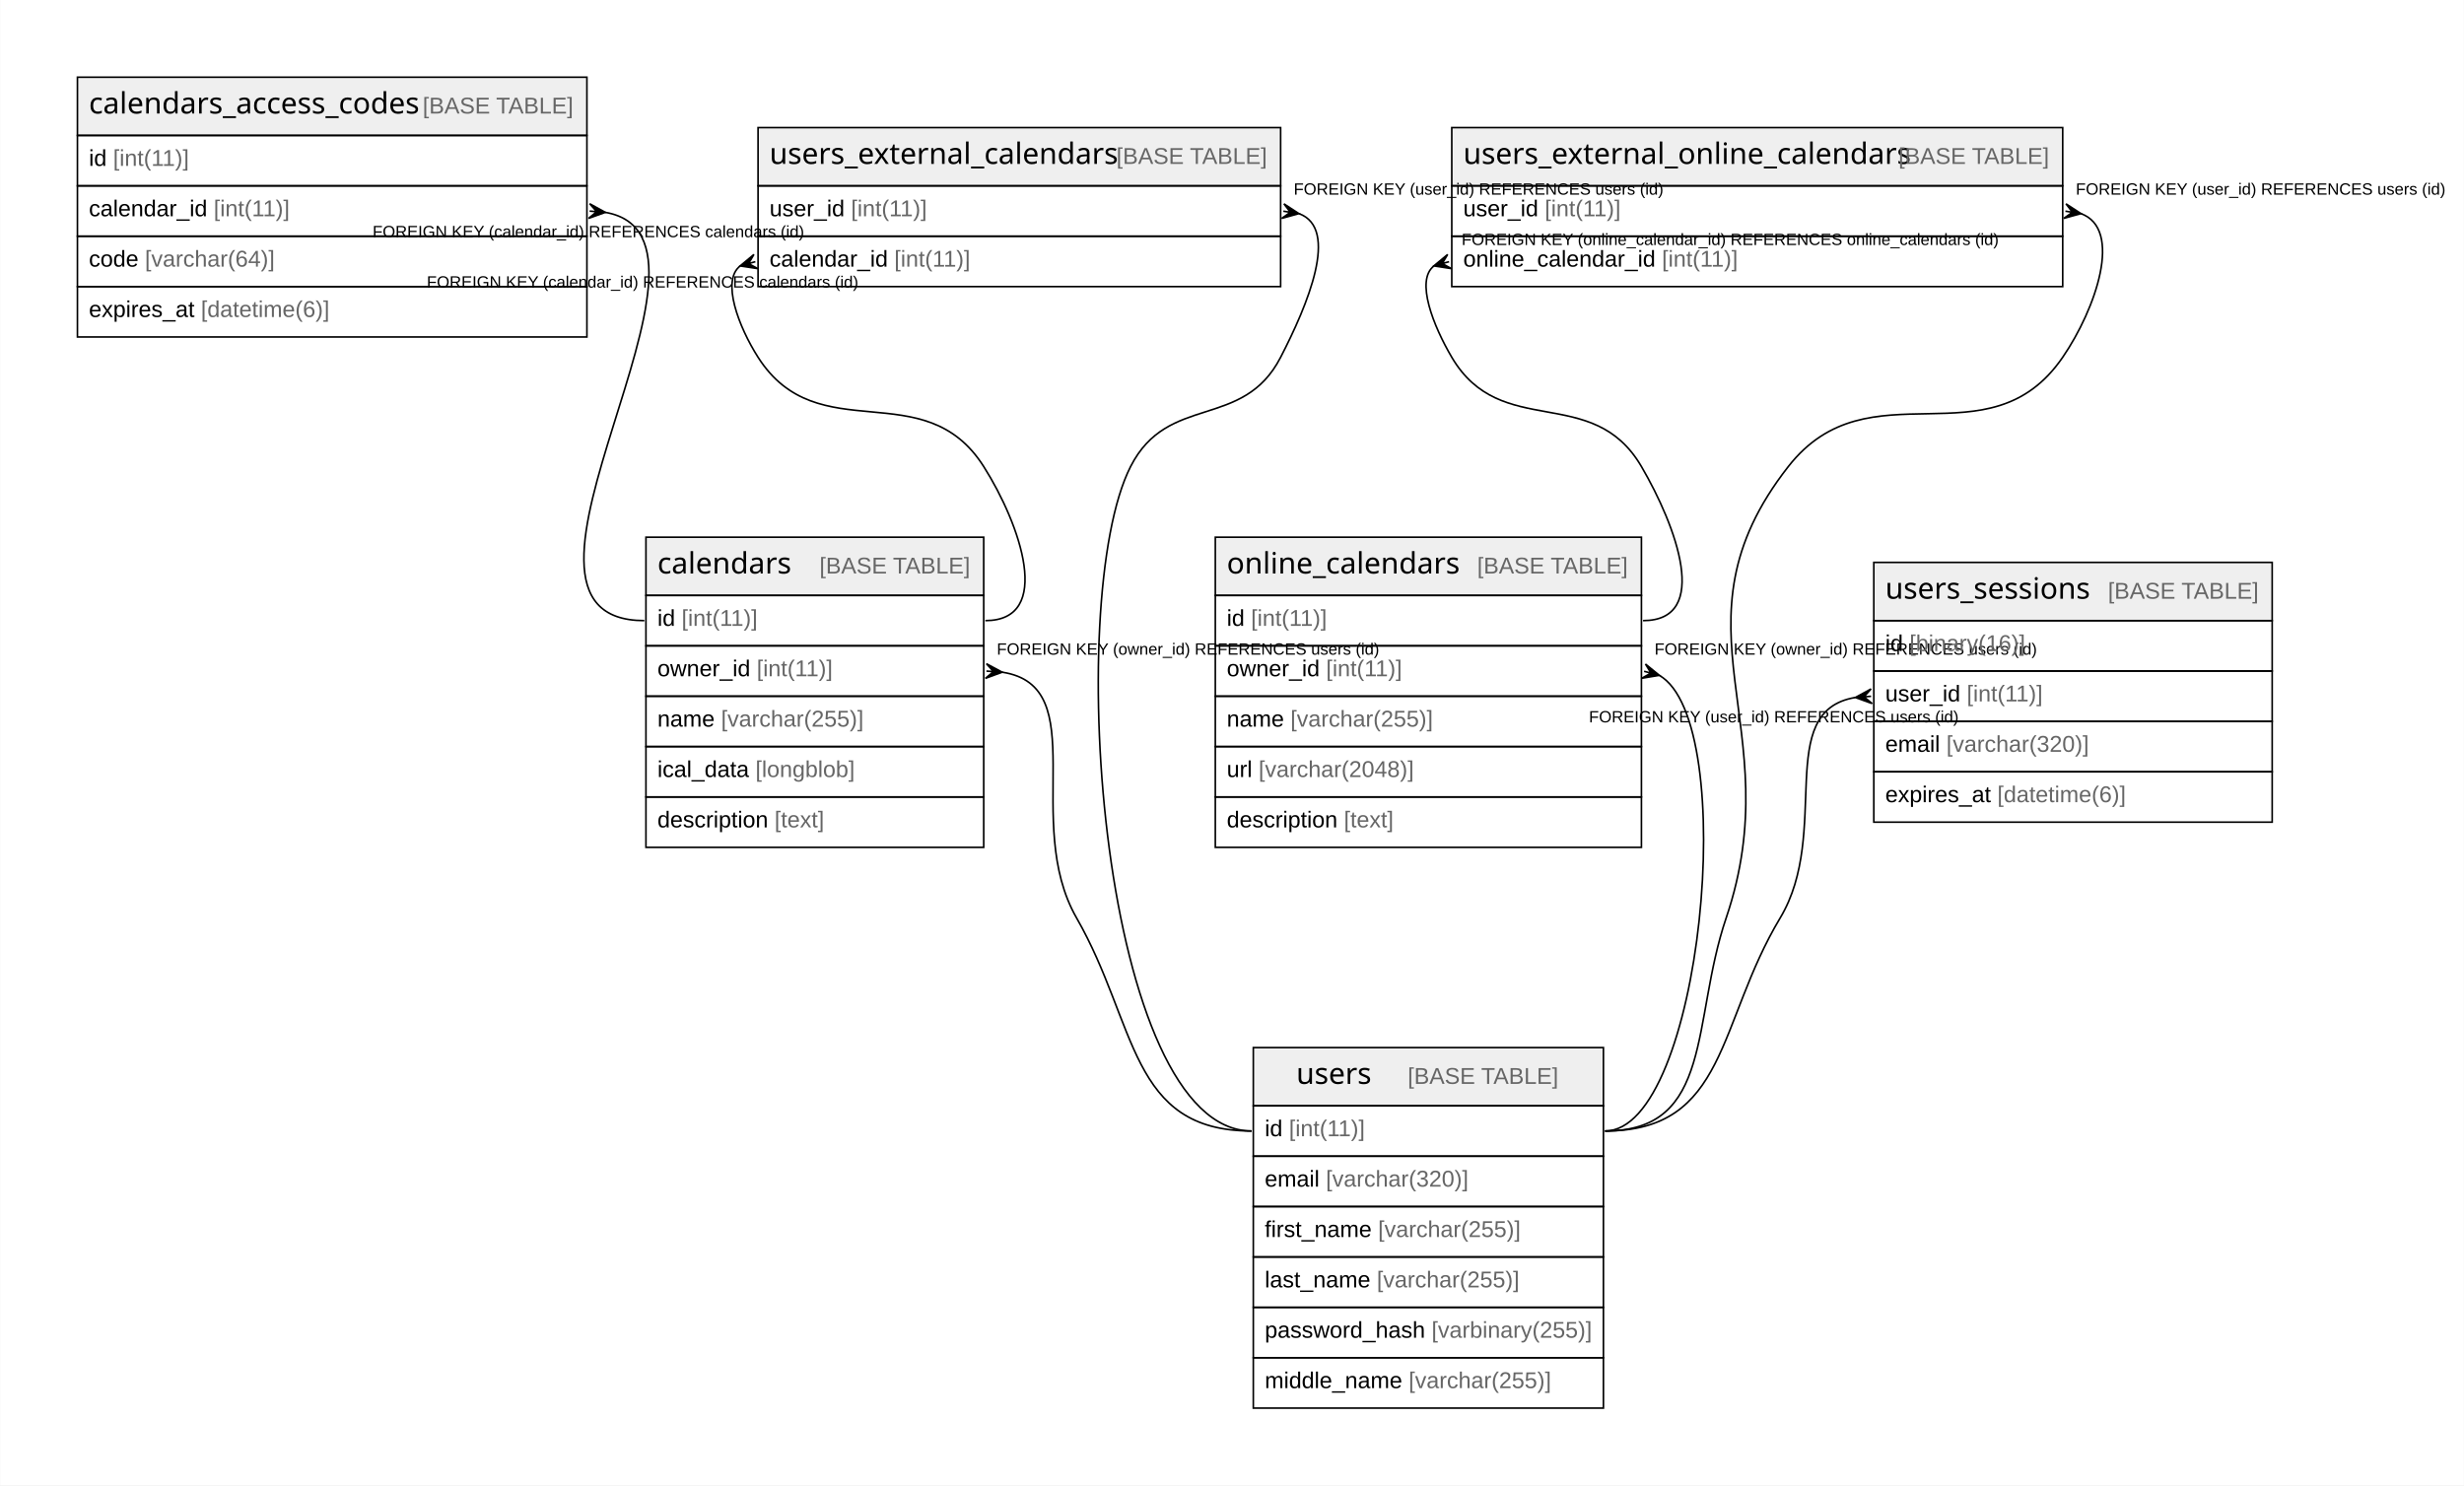
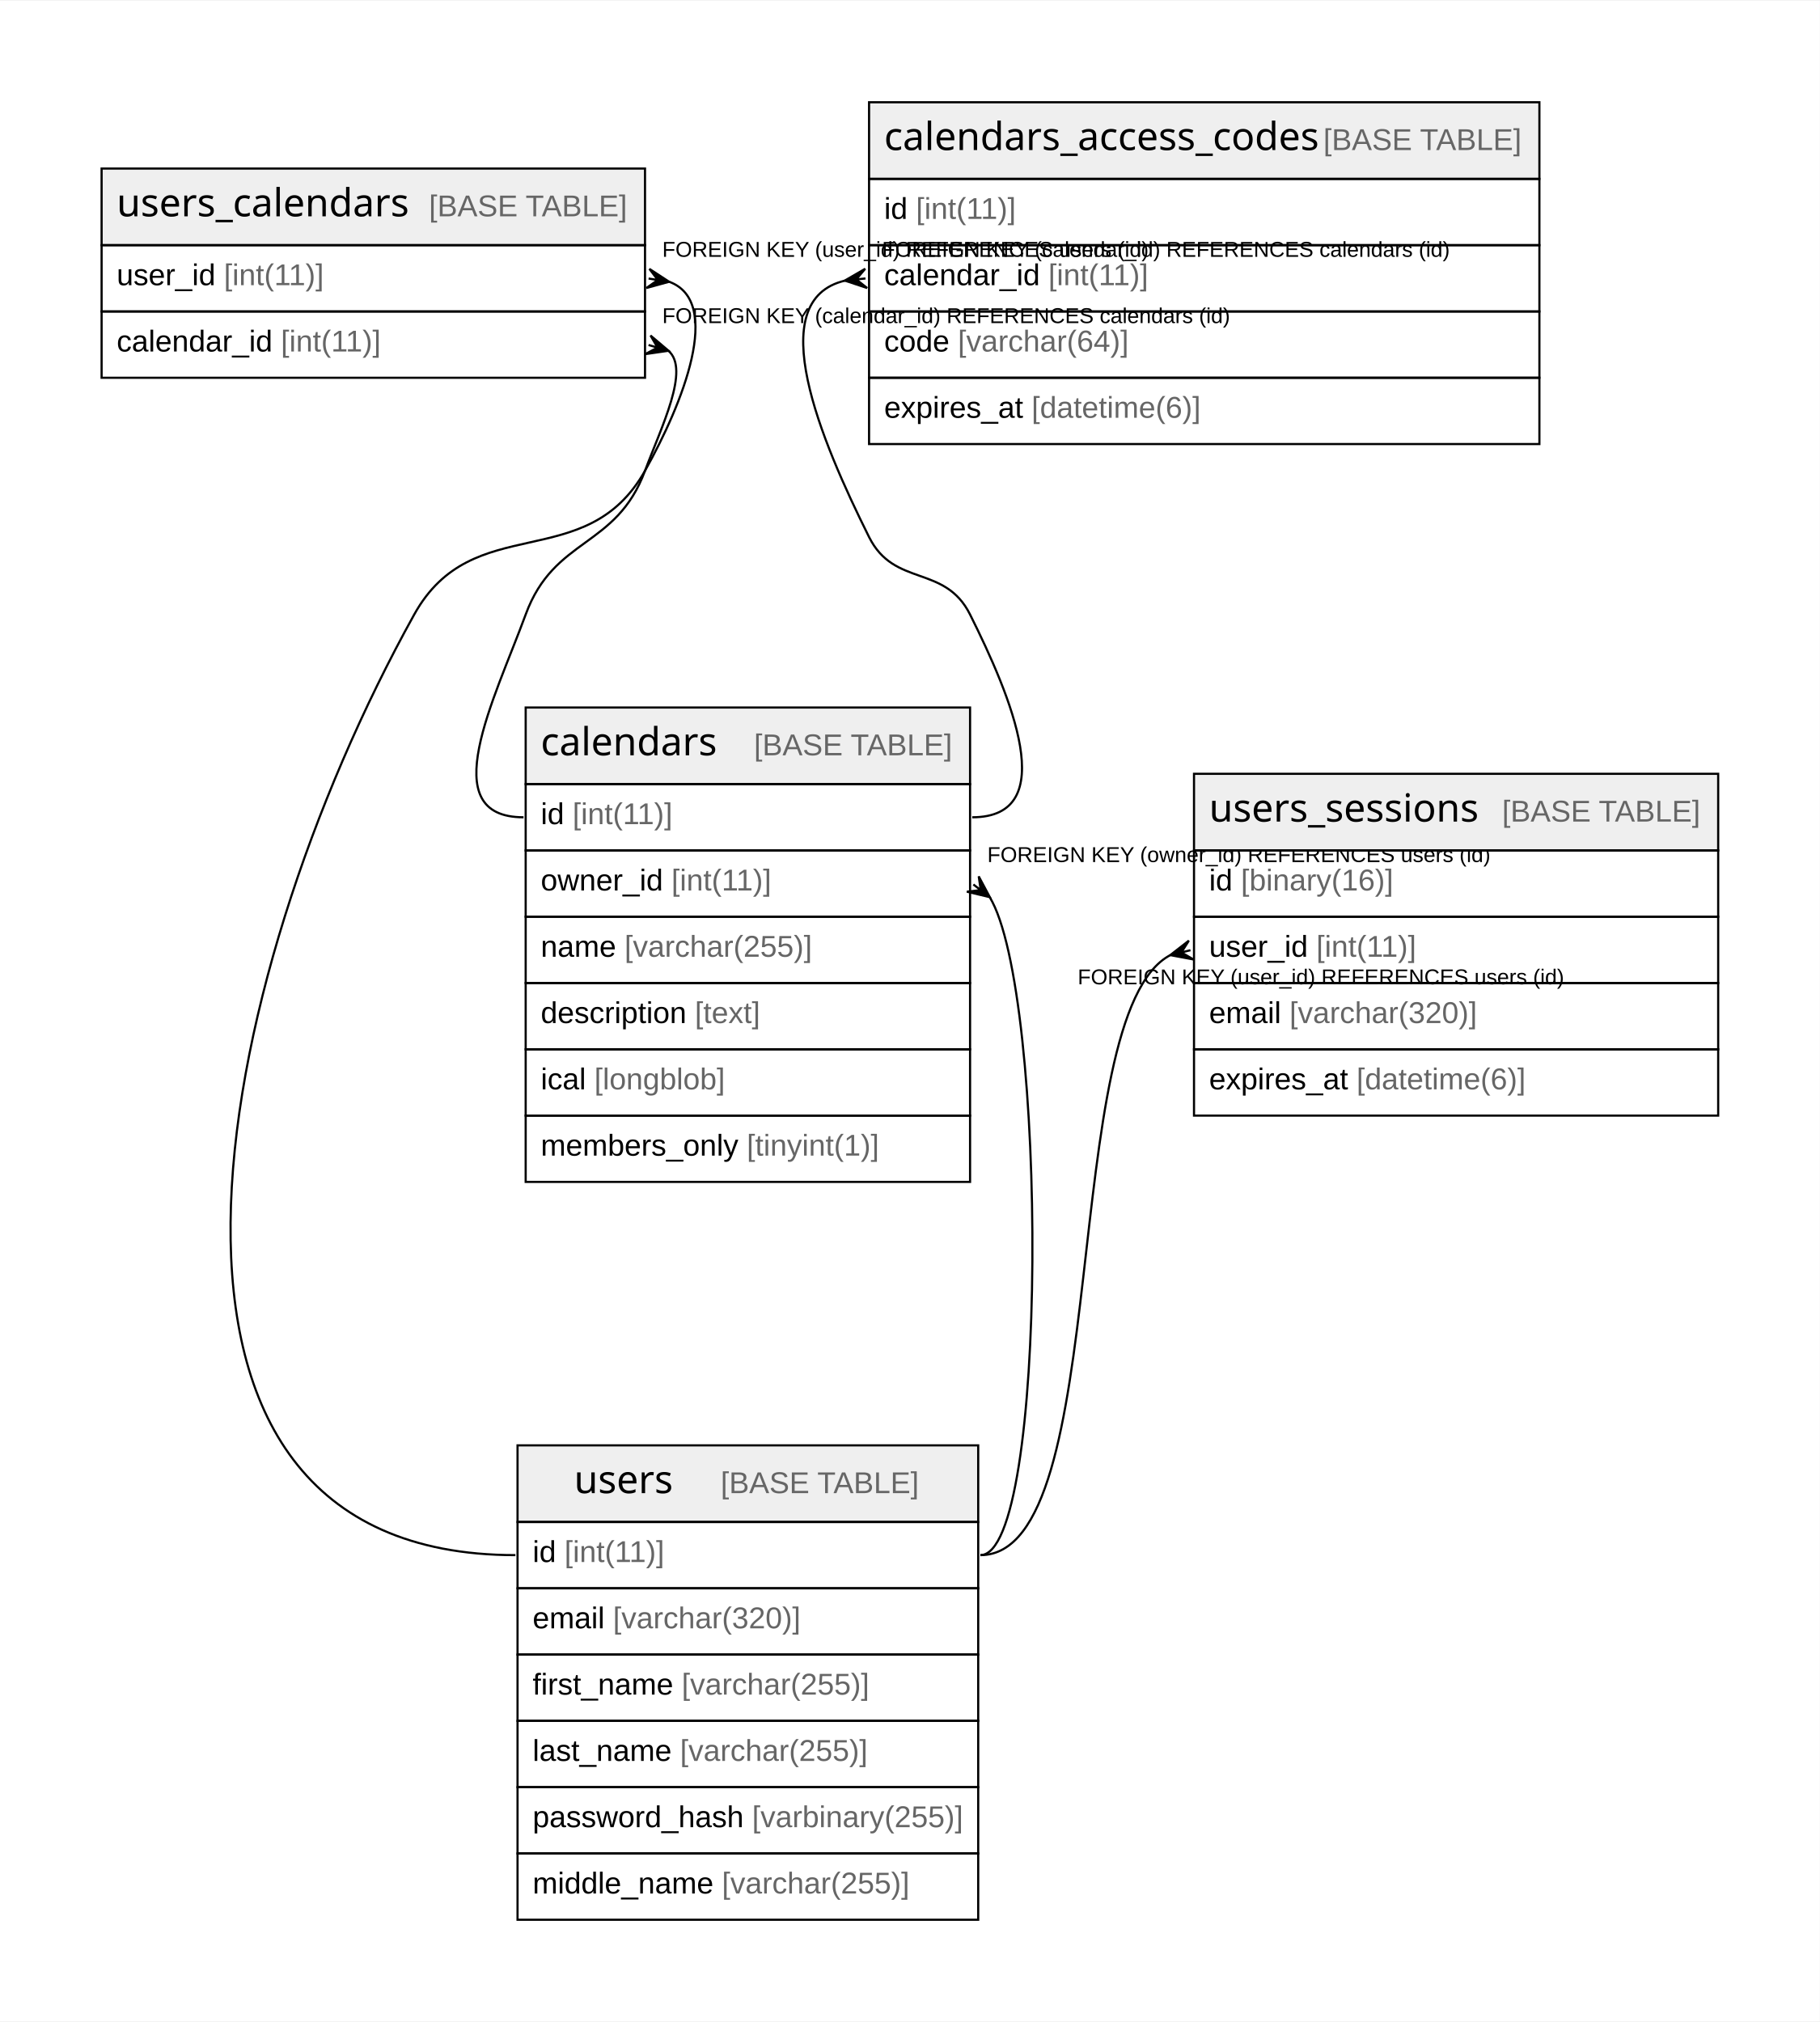
- <svg xmlns="http://www.w3.org/2000/svg" width="1506pt" height="908pt" viewBox="0.00 0.00 1505.75 908.00">
-   <g id="graph0" class="graph" transform="scale(1 1) rotate(0) translate(4 904)">
-     <polygon fill="white" stroke="none" points="-4,4 -4,-904 1501.75,-904 1501.75,4 -4,4" />
+ <svg xmlns="http://www.w3.org/2000/svg" width="845pt" height="939pt" viewBox="0.00 0.00 845.37 938.80">
+   <g id="graph0" class="graph" transform="scale(1 1) rotate(0) translate(4 934.8)">
+     <polygon fill="white" stroke="none" points="-4,4 -4,-934.8 841.37,-934.8 841.37,4 -4,4" />
    <g id="node1" class="node">
-       <polygon fill="#efefef" stroke="none" points="738.68,-540 738.68,-575.6 999.12,-575.6 999.12,-540 738.68,-540" />
-       <polygon fill="none" stroke="black" points="738.68,-540 738.68,-575.6 999.12,-575.6 999.12,-540 738.68,-540" />
-       <text text-anchor="start" x="745.68" y="-553.4" font-family="Arial Bold" font-size="18.00">online_calendars</text>
-       <text text-anchor="start" x="867.63" y="-553.4" font-family="Arial" font-size="14.00">    </text>
-       <text text-anchor="start" x="898.74" y="-553.4" font-family="Arial" font-size="14.00" fill="#666666">[BASE TABLE]</text>
-       <polygon fill="none" stroke="black" points="738.68,-509.2 738.68,-540 999.12,-540 999.12,-509.2 738.68,-509.2" />
-       <text text-anchor="start" x="745.68" y="-521.4" font-family="Arial" font-size="14.00">id </text>
-       <text text-anchor="start" x="760.47" y="-521.4" font-family="Arial" font-size="14.00" fill="#666666">[int(11)]</text>
-       <polygon fill="none" stroke="black" points="738.68,-478.4 738.68,-509.2 999.12,-509.2 999.12,-478.4 738.68,-478.4" />
-       <text text-anchor="start" x="745.68" y="-490.6" font-family="Arial" font-size="14.00">owner_id </text>
-       <text text-anchor="start" x="806.38" y="-490.6" font-family="Arial" font-size="14.00" fill="#666666">[int(11)]</text>
-       <polygon fill="none" stroke="black" points="738.68,-447.6 738.68,-478.4 999.12,-478.4 999.12,-447.6 738.68,-447.6" />
-       <text text-anchor="start" x="745.68" y="-459.8" font-family="Arial" font-size="14.00">name </text>
-       <text text-anchor="start" x="784.59" y="-459.8" font-family="Arial" font-size="14.00" fill="#666666">[varchar(255)]</text>
-       <polygon fill="none" stroke="black" points="738.68,-416.8 738.68,-447.6 999.12,-447.6 999.12,-416.8 738.68,-416.8" />
-       <text text-anchor="start" x="745.68" y="-429" font-family="Arial" font-size="14.00">url </text>
-       <text text-anchor="start" x="765.13" y="-429" font-family="Arial" font-size="14.00" fill="#666666">[varchar(2048)]</text>
-       <polygon fill="none" stroke="black" points="738.68,-386 738.68,-416.8 999.12,-416.8 999.12,-386 738.68,-386" />
-       <text text-anchor="start" x="745.68" y="-398.2" font-family="Arial" font-size="14.00">description </text>
-       <text text-anchor="start" x="817.27" y="-398.2" font-family="Arial" font-size="14.00" fill="#666666">[text]</text>
+       <polygon fill="#efefef" stroke="none" points="43.2,-821.2 43.2,-856.8 295.64,-856.8 295.64,-821.2 43.2,-821.2" />
+       <polygon fill="none" stroke="black" points="43.2,-821.2 43.2,-856.8 295.64,-856.8 295.64,-821.2 43.2,-821.2" />
+       <text text-anchor="start" x="50.2" y="-834.6" font-family="Arial Bold" font-size="18.00">users_calendars</text>
+       <text text-anchor="start" x="164.15" y="-834.6" font-family="Arial" font-size="14.00">    </text>
+       <text text-anchor="start" x="195.27" y="-834.6" font-family="Arial" font-size="14.00" fill="#666666">[BASE TABLE]</text>
+       <polygon fill="none" stroke="black" points="43.2,-790.4 43.2,-821.2 295.64,-821.2 295.64,-790.4 43.2,-790.4" />
+       <text text-anchor="start" x="50.2" y="-802.6" font-family="Arial" font-size="14.00">user_id </text>
+       <text text-anchor="start" x="100.01" y="-802.6" font-family="Arial" font-size="14.00" fill="#666666">[int(11)]</text>
+       <polygon fill="none" stroke="black" points="43.2,-759.6 43.2,-790.4 295.64,-790.4 295.64,-759.6 43.2,-759.6" />
+       <text text-anchor="start" x="50.2" y="-771.8" font-family="Arial" font-size="14.00">calendar_id </text>
+       <text text-anchor="start" x="126.48" y="-771.8" font-family="Arial" font-size="14.00" fill="#666666">[int(11)]</text>
    </g>
    <g id="node3" class="node">
-       <polygon fill="#efefef" stroke="none" points="761.9,-228 761.9,-263.6 975.89,-263.6 975.89,-228 761.9,-228" />
-       <polygon fill="none" stroke="black" points="761.9,-228 761.9,-263.6 975.89,-263.6 975.89,-228 761.9,-228" />
-       <text text-anchor="start" x="788.16" y="-241.4" font-family="Arial Bold" font-size="18.00">users</text>
-       <text text-anchor="start" x="825.15" y="-241.4" font-family="Arial" font-size="14.00">    </text>
-       <text text-anchor="start" x="856.27" y="-241.4" font-family="Arial" font-size="14.00" fill="#666666">[BASE TABLE]</text>
-       <polygon fill="none" stroke="black" points="761.9,-197.2 761.9,-228 975.89,-228 975.89,-197.2 761.9,-197.2" />
-       <text text-anchor="start" x="768.9" y="-209.4" font-family="Arial" font-size="14.00">id </text>
-       <text text-anchor="start" x="783.69" y="-209.4" font-family="Arial" font-size="14.00" fill="#666666">[int(11)]</text>
-       <polygon fill="none" stroke="black" points="761.9,-166.4 761.9,-197.2 975.89,-197.2 975.89,-166.4 761.9,-166.4" />
-       <text text-anchor="start" x="768.9" y="-178.6" font-family="Arial" font-size="14.00">email </text>
-       <text text-anchor="start" x="806.25" y="-178.6" font-family="Arial" font-size="14.00" fill="#666666">[varchar(320)]</text>
-       <polygon fill="none" stroke="black" points="761.9,-135.6 761.9,-166.4 975.89,-166.4 975.89,-135.6 761.9,-135.6" />
-       <text text-anchor="start" x="768.9" y="-147.8" font-family="Arial" font-size="14.00">first_name </text>
-       <text text-anchor="start" x="838.15" y="-147.8" font-family="Arial" font-size="14.00" fill="#666666">[varchar(255)]</text>
-       <polygon fill="none" stroke="black" points="761.9,-104.8 761.9,-135.6 975.89,-135.6 975.89,-104.8 761.9,-104.8" />
-       <text text-anchor="start" x="768.9" y="-117" font-family="Arial" font-size="14.00">last_name </text>
-       <text text-anchor="start" x="837.38" y="-117" font-family="Arial" font-size="14.00" fill="#666666">[varchar(255)]</text>
-       <polygon fill="none" stroke="black" points="761.9,-74 761.9,-104.8 975.89,-104.8 975.89,-74 761.9,-74" />
-       <text text-anchor="start" x="768.9" y="-86.2" font-family="Arial" font-size="14.00">password_hash </text>
-       <text text-anchor="start" x="870.85" y="-86.2" font-family="Arial" font-size="14.00" fill="#666666">[varbinary(255)]</text>
-       <polygon fill="none" stroke="black" points="761.9,-43.2 761.9,-74 975.89,-74 975.89,-43.2 761.9,-43.2" />
-       <text text-anchor="start" x="768.9" y="-55.4" font-family="Arial" font-size="14.00">middle_name </text>
-       <text text-anchor="start" x="856.84" y="-55.4" font-family="Arial" font-size="14.00" fill="#666666">[varchar(255)]</text>
+       <polygon fill="#efefef" stroke="none" points="236.42,-228 236.42,-263.6 450.42,-263.6 450.42,-228 236.42,-228" />
+       <polygon fill="none" stroke="black" points="236.42,-228 236.42,-263.6 450.42,-263.6 450.42,-228 236.42,-228" />
+       <text text-anchor="start" x="262.68" y="-241.4" font-family="Arial Bold" font-size="18.00">users</text>
+       <text text-anchor="start" x="299.67" y="-241.4" font-family="Arial" font-size="14.00">    </text>
+       <text text-anchor="start" x="330.79" y="-241.4" font-family="Arial" font-size="14.00" fill="#666666">[BASE TABLE]</text>
+       <polygon fill="none" stroke="black" points="236.42,-197.2 236.42,-228 450.42,-228 450.42,-197.2 236.42,-197.2" />
+       <text text-anchor="start" x="243.42" y="-209.4" font-family="Arial" font-size="14.00">id </text>
+       <text text-anchor="start" x="258.21" y="-209.4" font-family="Arial" font-size="14.00" fill="#666666">[int(11)]</text>
+       <polygon fill="none" stroke="black" points="236.42,-166.4 236.42,-197.2 450.42,-197.2 450.42,-166.4 236.42,-166.4" />
+       <text text-anchor="start" x="243.42" y="-178.6" font-family="Arial" font-size="14.00">email </text>
+       <text text-anchor="start" x="280.77" y="-178.6" font-family="Arial" font-size="14.00" fill="#666666">[varchar(320)]</text>
+       <polygon fill="none" stroke="black" points="236.42,-135.6 236.42,-166.4 450.42,-166.4 450.42,-135.6 236.42,-135.6" />
+       <text text-anchor="start" x="243.42" y="-147.8" font-family="Arial" font-size="14.00">first_name </text>
+       <text text-anchor="start" x="312.67" y="-147.8" font-family="Arial" font-size="14.00" fill="#666666">[varchar(255)]</text>
+       <polygon fill="none" stroke="black" points="236.42,-104.8 236.42,-135.6 450.42,-135.6 450.42,-104.8 236.42,-104.8" />
+       <text text-anchor="start" x="243.42" y="-117" font-family="Arial" font-size="14.00">last_name </text>
+       <text text-anchor="start" x="311.91" y="-117" font-family="Arial" font-size="14.00" fill="#666666">[varchar(255)]</text>
+       <polygon fill="none" stroke="black" points="236.42,-74 236.42,-104.8 450.42,-104.8 450.42,-74 236.42,-74" />
+       <text text-anchor="start" x="243.42" y="-86.2" font-family="Arial" font-size="14.00">password_hash </text>
+       <text text-anchor="start" x="345.37" y="-86.2" font-family="Arial" font-size="14.00" fill="#666666">[varbinary(255)]</text>
+       <polygon fill="none" stroke="black" points="236.42,-43.2 236.42,-74 450.42,-74 450.42,-43.2 236.42,-43.2" />
+       <text text-anchor="start" x="243.42" y="-55.4" font-family="Arial" font-size="14.00">middle_name </text>
+       <text text-anchor="start" x="331.36" y="-55.4" font-family="Arial" font-size="14.00" fill="#666666">[varchar(255)]</text>
+     </g>
+     <g id="edge2" class="edge">
+       <path fill="none" stroke="black" d="M306.92,-804.18C332.08,-794.88 313.14,-747.52 295.64,-716.4 268.11,-667.47 215.67,-698.69 188.42,-649.6 93.6,-478.81 40.08,-212.6 235.42,-212.6" />
+       <polygon fill="black" stroke="black" points="306.85,-804.2 296.27,-801.3 301.58,-805.02 297.3,-805.7 297.3,-805.7 297.3,-805.7 301.58,-805.02 297.67,-810.19 306.85,-804.2" />
+       <text text-anchor="start" x="303.64" y="-815.8" font-family="Arial" font-size="10.00">FOREIGN KEY (user_id) REFERENCES users (id)</text>
+     </g>
+     <g id="node4" class="node">
+       <polygon fill="#efefef" stroke="none" points="240.2,-570.8 240.2,-606.4 446.64,-606.4 446.64,-570.8 240.2,-570.8" />
+       <polygon fill="none" stroke="black" points="240.2,-570.8 240.2,-606.4 446.64,-606.4 446.64,-570.8 240.2,-570.8" />
+       <text text-anchor="start" x="247.2" y="-584.2" font-family="Arial Bold" font-size="18.00">calendars</text>
+       <text text-anchor="start" x="315.15" y="-584.2" font-family="Arial" font-size="14.00">    </text>
+       <text text-anchor="start" x="346.27" y="-584.2" font-family="Arial" font-size="14.00" fill="#666666">[BASE TABLE]</text>
+       <polygon fill="none" stroke="black" points="240.2,-540 240.2,-570.8 446.64,-570.8 446.64,-540 240.2,-540" />
+       <text text-anchor="start" x="247.2" y="-552.2" font-family="Arial" font-size="14.00">id </text>
+       <text text-anchor="start" x="261.98" y="-552.2" font-family="Arial" font-size="14.00" fill="#666666">[int(11)]</text>
+       <polygon fill="none" stroke="black" points="240.2,-509.2 240.2,-540 446.64,-540 446.64,-509.2 240.2,-509.2" />
+       <text text-anchor="start" x="247.2" y="-521.4" font-family="Arial" font-size="14.00">owner_id </text>
+       <text text-anchor="start" x="307.9" y="-521.4" font-family="Arial" font-size="14.00" fill="#666666">[int(11)]</text>
+       <polygon fill="none" stroke="black" points="240.2,-478.4 240.2,-509.2 446.64,-509.2 446.64,-478.4 240.2,-478.4" />
+       <text text-anchor="start" x="247.2" y="-490.6" font-family="Arial" font-size="14.00">name </text>
+       <text text-anchor="start" x="286.11" y="-490.6" font-family="Arial" font-size="14.00" fill="#666666">[varchar(255)]</text>
+       <polygon fill="none" stroke="black" points="240.2,-447.6 240.2,-478.4 446.64,-478.4 446.64,-447.6 240.2,-447.6" />
+       <text text-anchor="start" x="247.2" y="-459.8" font-family="Arial" font-size="14.00">description </text>
+       <text text-anchor="start" x="318.79" y="-459.8" font-family="Arial" font-size="14.00" fill="#666666">[text]</text>
+       <polygon fill="none" stroke="black" points="240.2,-416.8 240.2,-447.6 446.64,-447.6 446.64,-416.8 240.2,-416.8" />
+       <text text-anchor="start" x="247.2" y="-429" font-family="Arial" font-size="14.00">ical </text>
+       <text text-anchor="start" x="272.09" y="-429" font-family="Arial" font-size="14.00" fill="#666666">[longblob]</text>
+       <polygon fill="none" stroke="black" points="240.2,-386 240.2,-416.8 446.64,-416.8 446.64,-386 240.2,-386" />
+       <text text-anchor="start" x="247.2" y="-398.2" font-family="Arial" font-size="14.00">members_only </text>
+       <text text-anchor="start" x="342.9" y="-398.2" font-family="Arial" font-size="14.00" fill="#666666">[tinyint(1)]</text>
    </g>
    <g id="edge1" class="edge">
-       <path fill="none" stroke="black" d="M1009.95,-491.2C1060.06,-462.85 1036.04,-212.6 976.89,-212.6" />
-       <polygon fill="black" stroke="black" points="1010.11,-491.15 999.29,-489.36 1004.95,-492.52 1000.76,-493.63 1000.76,-493.63 1000.76,-493.63 1004.95,-492.52 1001.59,-498.06 1010.11,-491.15" />
-       <text text-anchor="start" x="1007.12" y="-503.8" font-family="Arial" font-size="10.00">FOREIGN KEY (owner_id) REFERENCES users (id)</text>
+       <path fill="none" stroke="black" d="M306.44,-772.19C316.77,-763.54 303.14,-736.63 295.64,-716.4 282.23,-680.22 253.49,-685.82 240.2,-649.6 225.77,-610.29 197.33,-555.4 239.2,-555.4" />
+       <polygon fill="black" stroke="black" points="306.57,-772.15 295.72,-770.58 301.45,-773.62 297.28,-774.82 297.28,-774.82 297.28,-774.82 301.45,-773.62 298.2,-779.23 306.57,-772.15" />
+       <text text-anchor="start" x="303.64" y="-785" font-family="Arial" font-size="10.00">FOREIGN KEY (calendar_id) REFERENCES calendars (id)</text>
    </g>
    <g id="node2" class="node">
-       <polygon fill="#efefef" stroke="none" points="43.2,-821.2 43.2,-856.8 354.6,-856.8 354.6,-821.2 43.2,-821.2" />
-       <polygon fill="none" stroke="black" points="43.2,-821.2 43.2,-856.8 354.6,-856.8 354.6,-821.2 43.2,-821.2" />
-       <text text-anchor="start" x="50.2" y="-834.6" font-family="Arial Bold" font-size="18.00">calendars_access_codes</text>
-       <text text-anchor="start" x="223.11" y="-834.6" font-family="Arial" font-size="14.00">    </text>
-       <text text-anchor="start" x="254.22" y="-834.6" font-family="Arial" font-size="14.00" fill="#666666">[BASE TABLE]</text>
-       <polygon fill="none" stroke="black" points="43.2,-790.4 43.2,-821.2 354.6,-821.2 354.6,-790.4 43.2,-790.4" />
-       <text text-anchor="start" x="50.2" y="-802.6" font-family="Arial" font-size="14.00">id </text>
-       <text text-anchor="start" x="64.99" y="-802.6" font-family="Arial" font-size="14.00" fill="#666666">[int(11)]</text>
-       <polygon fill="none" stroke="black" points="43.2,-759.6 43.2,-790.4 354.6,-790.4 354.6,-759.6 43.2,-759.6" />
-       <text text-anchor="start" x="50.2" y="-771.8" font-family="Arial" font-size="14.00">calendar_id </text>
-       <text text-anchor="start" x="126.48" y="-771.8" font-family="Arial" font-size="14.00" fill="#666666">[int(11)]</text>
-       <polygon fill="none" stroke="black" points="43.2,-728.8 43.2,-759.6 354.6,-759.6 354.6,-728.8 43.2,-728.8" />
-       <text text-anchor="start" x="50.2" y="-741" font-family="Arial" font-size="14.00">code </text>
-       <text text-anchor="start" x="84.45" y="-741" font-family="Arial" font-size="14.00" fill="#666666">[varchar(64)]</text>
-       <polygon fill="none" stroke="black" points="43.2,-698 43.2,-728.8 354.6,-728.8 354.6,-698 43.2,-698" />
-       <text text-anchor="start" x="50.2" y="-710.2" font-family="Arial" font-size="14.00">expires_at </text>
-       <text text-anchor="start" x="118.68" y="-710.2" font-family="Arial" font-size="14.00" fill="#666666">[datetime(6)]</text>
-     </g>
-     <g id="node4" class="node">
-       <polygon fill="#efefef" stroke="none" points="390.68,-540 390.68,-575.6 597.12,-575.6 597.12,-540 390.68,-540" />
-       <polygon fill="none" stroke="black" points="390.68,-540 390.68,-575.6 597.12,-575.6 597.12,-540 390.68,-540" />
-       <text text-anchor="start" x="397.68" y="-553.4" font-family="Arial Bold" font-size="18.00">calendars</text>
-       <text text-anchor="start" x="465.63" y="-553.4" font-family="Arial" font-size="14.00">    </text>
-       <text text-anchor="start" x="496.75" y="-553.4" font-family="Arial" font-size="14.00" fill="#666666">[BASE TABLE]</text>
-       <polygon fill="none" stroke="black" points="390.68,-509.2 390.68,-540 597.12,-540 597.12,-509.2 390.68,-509.2" />
-       <text text-anchor="start" x="397.68" y="-521.4" font-family="Arial" font-size="14.00">id </text>
-       <text text-anchor="start" x="412.46" y="-521.4" font-family="Arial" font-size="14.00" fill="#666666">[int(11)]</text>
-       <polygon fill="none" stroke="black" points="390.68,-478.4 390.68,-509.2 597.12,-509.2 597.12,-478.4 390.68,-478.4" />
-       <text text-anchor="start" x="397.68" y="-490.6" font-family="Arial" font-size="14.00">owner_id </text>
-       <text text-anchor="start" x="458.38" y="-490.6" font-family="Arial" font-size="14.00" fill="#666666">[int(11)]</text>
-       <polygon fill="none" stroke="black" points="390.68,-447.6 390.68,-478.4 597.12,-478.4 597.12,-447.6 390.68,-447.6" />
-       <text text-anchor="start" x="397.68" y="-459.8" font-family="Arial" font-size="14.00">name </text>
-       <text text-anchor="start" x="436.59" y="-459.8" font-family="Arial" font-size="14.00" fill="#666666">[varchar(255)]</text>
-       <polygon fill="none" stroke="black" points="390.68,-416.8 390.68,-447.6 597.12,-447.6 597.12,-416.8 390.68,-416.8" />
-       <text text-anchor="start" x="397.68" y="-429" font-family="Arial" font-size="14.00">ical_data </text>
-       <text text-anchor="start" x="457.61" y="-429" font-family="Arial" font-size="14.00" fill="#666666">[longblob]</text>
-       <polygon fill="none" stroke="black" points="390.68,-386 390.68,-416.8 597.12,-416.8 597.12,-386 390.68,-386" />
-       <text text-anchor="start" x="397.68" y="-398.2" font-family="Arial" font-size="14.00">description </text>
-       <text text-anchor="start" x="469.27" y="-398.2" font-family="Arial" font-size="14.00" fill="#666666">[text]</text>
-     </g>
-     <g id="edge2" class="edge">
-       <path fill="none" stroke="black" d="M365.8,-774.19C455.59,-758.65 281.09,-524.6 389.68,-524.6" />
-       <polygon fill="black" stroke="black" points="365.9,-774.18 355.57,-770.49 360.58,-774.6 356.26,-774.95 356.26,-774.95 356.26,-774.95 360.58,-774.6 356.29,-779.46 365.9,-774.18" />
-       <text text-anchor="start" x="223.61" y="-759" font-family="Arial" font-size="10.00">FOREIGN KEY (calendar_id) REFERENCES calendars (id)</text>
+       <polygon fill="#efefef" stroke="none" points="399.72,-852 399.72,-887.6 711.12,-887.6 711.12,-852 399.72,-852" />
+       <polygon fill="none" stroke="black" points="399.72,-852 399.72,-887.6 711.12,-887.6 711.12,-852 399.72,-852" />
+       <text text-anchor="start" x="406.72" y="-865.4" font-family="Arial Bold" font-size="18.00">calendars_access_codes</text>
+       <text text-anchor="start" x="579.63" y="-865.4" font-family="Arial" font-size="14.00">    </text>
+       <text text-anchor="start" x="610.75" y="-865.4" font-family="Arial" font-size="14.00" fill="#666666">[BASE TABLE]</text>
+       <polygon fill="none" stroke="black" points="399.72,-821.2 399.72,-852 711.12,-852 711.12,-821.2 399.72,-821.2" />
+       <text text-anchor="start" x="406.72" y="-833.4" font-family="Arial" font-size="14.00">id </text>
+       <text text-anchor="start" x="421.51" y="-833.4" font-family="Arial" font-size="14.00" fill="#666666">[int(11)]</text>
+       <polygon fill="none" stroke="black" points="399.72,-790.4 399.72,-821.2 711.12,-821.2 711.12,-790.4 399.72,-790.4" />
+       <text text-anchor="start" x="406.72" y="-802.6" font-family="Arial" font-size="14.00">calendar_id </text>
+       <text text-anchor="start" x="483" y="-802.6" font-family="Arial" font-size="14.00" fill="#666666">[int(11)]</text>
+       <polygon fill="none" stroke="black" points="399.72,-759.6 399.72,-790.4 711.12,-790.4 711.12,-759.6 399.72,-759.6" />
+       <text text-anchor="start" x="406.72" y="-771.8" font-family="Arial" font-size="14.00">code </text>
+       <text text-anchor="start" x="440.97" y="-771.8" font-family="Arial" font-size="14.00" fill="#666666">[varchar(64)]</text>
+       <polygon fill="none" stroke="black" points="399.72,-728.8 399.72,-759.6 711.12,-759.6 711.12,-728.8 399.72,-728.8" />
+       <text text-anchor="start" x="406.72" y="-741" font-family="Arial" font-size="14.00">expires_at </text>
+       <text text-anchor="start" x="475.2" y="-741" font-family="Arial" font-size="14.00" fill="#666666">[datetime(6)]</text>
    </g>
    <g id="edge3" class="edge">
-       <path fill="none" stroke="black" d="M608.45,-493.07C664.49,-484.49 620.17,-401.58 653.9,-342.8 691.17,-277.83 686,-212.6 760.9,-212.6" />
-       <polygon fill="black" stroke="black" points="608.43,-493.08 598.14,-489.29 603.11,-493.45 598.79,-493.75 598.79,-493.75 598.79,-493.75 603.11,-493.45 598.77,-498.27 608.43,-493.08" />
-       <text text-anchor="start" x="605.12" y="-503.8" font-family="Arial" font-size="10.00">FOREIGN KEY (owner_id) REFERENCES users (id)</text>
+       <path fill="none" stroke="black" d="M388.67,-804.76C349.57,-795.74 377.57,-730.05 399.72,-685.6 411.45,-662.07 434.89,-673.11 446.64,-649.6 465.36,-612.15 489.51,-555.4 447.64,-555.4" />
+       <polygon fill="black" stroke="black" points="388.44,-804.74 397.93,-810.24 393.75,-805.29 398.06,-805.73 398.06,-805.73 398.06,-805.73 393.75,-805.29 398.85,-801.29 388.44,-804.74" />
+       <text text-anchor="start" x="405.72" y="-815.8" font-family="Arial" font-size="10.00">FOREIGN KEY (calendar_id) REFERENCES calendars (id)</text>
+     </g>
+     <g id="edge4" class="edge">
+       <path fill="none" stroke="black" d="M455.72,-518.37C482.67,-474.39 483.17,-212.6 451.42,-212.6" />
+       <polygon fill="black" stroke="black" points="455.82,-518.29 445.16,-520.83 451.6,-521.55 448.17,-524.19 448.17,-524.19 448.17,-524.19 451.6,-521.55 450.66,-527.96 455.82,-518.29" />
+       <text text-anchor="start" x="454.64" y="-534.6" font-family="Arial" font-size="10.00">FOREIGN KEY (owner_id) REFERENCES users (id)</text>
    </g>
    <g id="node5" class="node">
-       <polygon fill="#efefef" stroke="none" points="883.2,-790.4 883.2,-826 1256.6,-826 1256.6,-790.4 883.2,-790.4" />
-       <polygon fill="none" stroke="black" points="883.2,-790.4 883.2,-826 1256.6,-826 1256.6,-790.4 883.2,-790.4" />
-       <text text-anchor="start" x="890.2" y="-803.8" font-family="Arial Bold" font-size="18.00">users_external_online_calendars</text>
-       <text text-anchor="start" x="1125.11" y="-803.8" font-family="Arial" font-size="14.00">    </text>
-       <text text-anchor="start" x="1156.22" y="-803.8" font-family="Arial" font-size="14.00" fill="#666666">[BASE TABLE]</text>
-       <polygon fill="none" stroke="black" points="883.2,-759.6 883.2,-790.4 1256.6,-790.4 1256.6,-759.6 883.2,-759.6" />
-       <text text-anchor="start" x="890.2" y="-771.8" font-family="Arial" font-size="14.00">user_id </text>
-       <text text-anchor="start" x="940.01" y="-771.8" font-family="Arial" font-size="14.00" fill="#666666">[int(11)]</text>
-       <polygon fill="none" stroke="black" points="883.2,-728.8 883.2,-759.6 1256.6,-759.6 1256.6,-728.8 883.2,-728.8" />
-       <text text-anchor="start" x="890.2" y="-741" font-family="Arial" font-size="14.00">online_calendar_id </text>
-       <text text-anchor="start" x="1011.63" y="-741" font-family="Arial" font-size="14.00" fill="#666666">[int(11)]</text>
-     </g>
-     <g id="edge4" class="edge">
-       <path fill="none" stroke="black" d="M872.42,-741.5C860.67,-732.7 872.15,-704.36 883.2,-685.6 913.39,-634.37 969.09,-670.12 999.12,-618.8 1020.26,-582.66 1041.99,-524.6 1000.12,-524.6" />
-       <polygon fill="black" stroke="black" points="872.24,-741.45 880.68,-748.45 877.38,-742.87 881.56,-744.02 881.56,-744.02 881.56,-744.02 877.38,-742.87 883.08,-739.77 872.24,-741.45" />
-       <text text-anchor="start" x="889.2" y="-754.2" font-family="Arial" font-size="10.00">FOREIGN KEY (online_calendar_id) REFERENCES online_calendars (id)</text>
+       <polygon fill="#efefef" stroke="none" points="550.67,-540 550.67,-575.6 794.17,-575.6 794.17,-540 550.67,-540" />
+       <polygon fill="none" stroke="black" points="550.67,-540 550.67,-575.6 794.17,-575.6 794.17,-540 550.67,-540" />
+       <text text-anchor="start" x="557.67" y="-553.4" font-family="Arial Bold" font-size="18.00">users_sessions</text>
+       <text text-anchor="start" x="662.68" y="-553.4" font-family="Arial" font-size="14.00">    </text>
+       <text text-anchor="start" x="693.79" y="-553.4" font-family="Arial" font-size="14.00" fill="#666666">[BASE TABLE]</text>
+       <polygon fill="none" stroke="black" points="550.67,-509.2 550.67,-540 794.17,-540 794.17,-509.2 550.67,-509.2" />
+       <text text-anchor="start" x="557.67" y="-521.4" font-family="Arial" font-size="14.00">id </text>
+       <text text-anchor="start" x="572.46" y="-521.4" font-family="Arial" font-size="14.00" fill="#666666">[binary(16)]</text>
+       <polygon fill="none" stroke="black" points="550.67,-478.4 550.67,-509.2 794.17,-509.2 794.17,-478.4 550.67,-478.4" />
+       <text text-anchor="start" x="557.67" y="-490.6" font-family="Arial" font-size="14.00">user_id </text>
+       <text text-anchor="start" x="607.48" y="-490.6" font-family="Arial" font-size="14.00" fill="#666666">[int(11)]</text>
+       <polygon fill="none" stroke="black" points="550.67,-447.6 550.67,-478.4 794.17,-478.4 794.17,-447.6 550.67,-447.6" />
+       <text text-anchor="start" x="557.67" y="-459.8" font-family="Arial" font-size="14.00">email </text>
+       <text text-anchor="start" x="595.02" y="-459.8" font-family="Arial" font-size="14.00" fill="#666666">[varchar(320)]</text>
+       <polygon fill="none" stroke="black" points="550.67,-416.8 550.67,-447.6 794.17,-447.6 794.17,-416.8 550.67,-416.8" />
+       <text text-anchor="start" x="557.67" y="-429" font-family="Arial" font-size="14.00">expires_at </text>
+       <text text-anchor="start" x="626.16" y="-429" font-family="Arial" font-size="14.00" fill="#666666">[datetime(6)]</text>
    </g>
    <g id="edge5" class="edge">
-       <path fill="none" stroke="black" d="M1267.63,-773.45C1293.73,-764.17 1276.88,-715.16 1256.6,-685.6 1211.2,-619.45 1138.36,-681.97 1088.9,-618.8 1012.56,-521.31 1090.65,-460.07 1050.9,-342.8 1029.53,-279.76 1043.46,-212.6 976.89,-212.6" />
-       <polygon fill="black" stroke="black" points="1267.81,-773.43 1257.24,-770.5 1262.54,-774.24 1258.26,-774.9 1258.26,-774.9 1258.26,-774.9 1262.54,-774.24 1258.61,-779.4 1267.81,-773.43" />
-       <text text-anchor="start" x="1264.6" y="-785" font-family="Arial" font-size="10.00">FOREIGN KEY (user_id) REFERENCES users (id)</text>
-     </g>
-     <g id="node6" class="node">
-       <polygon fill="#efefef" stroke="none" points="459.2,-790.4 459.2,-826 778.6,-826 778.6,-790.4 459.2,-790.4" />
-       <polygon fill="none" stroke="black" points="459.2,-790.4 459.2,-826 778.6,-826 778.6,-790.4 459.2,-790.4" />
-       <text text-anchor="start" x="466.2" y="-803.8" font-family="Arial Bold" font-size="18.00">users_external_calendars</text>
-       <text text-anchor="start" x="647.11" y="-803.8" font-family="Arial" font-size="14.00">    </text>
-       <text text-anchor="start" x="678.23" y="-803.8" font-family="Arial" font-size="14.00" fill="#666666">[BASE TABLE]</text>
-       <polygon fill="none" stroke="black" points="459.2,-759.6 459.2,-790.4 778.6,-790.4 778.6,-759.6 459.2,-759.6" />
-       <text text-anchor="start" x="466.2" y="-771.8" font-family="Arial" font-size="14.00">user_id </text>
-       <text text-anchor="start" x="516" y="-771.8" font-family="Arial" font-size="14.00" fill="#666666">[int(11)]</text>
-       <polygon fill="none" stroke="black" points="459.2,-728.8 459.2,-759.6 778.6,-759.6 778.6,-728.8 459.2,-728.8" />
-       <text text-anchor="start" x="466.2" y="-741" font-family="Arial" font-size="14.00">calendar_id </text>
-       <text text-anchor="start" x="542.47" y="-741" font-family="Arial" font-size="14.00" fill="#666666">[int(11)]</text>
-     </g>
-     <g id="edge7" class="edge">
-       <path fill="none" stroke="black" d="M789.85,-773.4C814.81,-764.21 794.97,-717.33 778.6,-685.6 755.49,-640.79 709.76,-663.74 686.9,-618.8 645.29,-537.02 669.15,-212.6 760.9,-212.6" />
-       <polygon fill="black" stroke="black" points="789.81,-773.41 779.24,-770.5 784.54,-774.23 780.26,-774.9 780.26,-774.9 780.26,-774.9 784.54,-774.23 780.62,-779.39 789.81,-773.41" />
-       <text text-anchor="start" x="786.6" y="-785" font-family="Arial" font-size="10.00">FOREIGN KEY (user_id) REFERENCES users (id)</text>
-     </g>
-     <g id="edge6" class="edge">
-       <path fill="none" stroke="black" d="M448.36,-741.47C436.45,-732.57 447.48,-703.95 459.2,-685.6 495.86,-628.2 560.64,-676.32 597.12,-618.8 619.55,-583.44 639.99,-524.6 598.12,-524.6" />
-       <polygon fill="black" stroke="black" points="448.24,-741.43 456.67,-748.45 453.38,-742.86 457.55,-744.02 457.55,-744.02 457.55,-744.02 453.38,-742.86 459.08,-739.77 448.24,-741.43" />
-       <text text-anchor="start" x="256.72" y="-728.2" font-family="Arial" font-size="10.00">FOREIGN KEY (calendar_id) REFERENCES calendars (id)</text>
-     </g>
-     <g id="node7" class="node">
-       <polygon fill="#efefef" stroke="none" points="1141.15,-524.6 1141.15,-560.2 1384.64,-560.2 1384.64,-524.6 1141.15,-524.6" />
-       <polygon fill="none" stroke="black" points="1141.15,-524.6 1141.15,-560.2 1384.64,-560.2 1384.64,-524.6 1141.15,-524.6" />
-       <text text-anchor="start" x="1148.15" y="-538" font-family="Arial Bold" font-size="18.00">users_sessions</text>
-       <text text-anchor="start" x="1253.16" y="-538" font-family="Arial" font-size="14.00">    </text>
-       <text text-anchor="start" x="1284.27" y="-538" font-family="Arial" font-size="14.00" fill="#666666">[BASE TABLE]</text>
-       <polygon fill="none" stroke="black" points="1141.15,-493.8 1141.15,-524.6 1384.64,-524.6 1384.64,-493.8 1141.15,-493.8" />
-       <text text-anchor="start" x="1148.15" y="-506" font-family="Arial" font-size="14.00">id </text>
-       <text text-anchor="start" x="1162.94" y="-506" font-family="Arial" font-size="14.00" fill="#666666">[binary(16)]</text>
-       <polygon fill="none" stroke="black" points="1141.15,-463 1141.15,-493.8 1384.64,-493.8 1384.64,-463 1141.15,-463" />
-       <text text-anchor="start" x="1148.15" y="-475.2" font-family="Arial" font-size="14.00">user_id </text>
-       <text text-anchor="start" x="1197.96" y="-475.2" font-family="Arial" font-size="14.00" fill="#666666">[int(11)]</text>
-       <polygon fill="none" stroke="black" points="1141.15,-432.2 1141.15,-463 1384.64,-463 1384.64,-432.2 1141.15,-432.2" />
-       <text text-anchor="start" x="1148.15" y="-444.4" font-family="Arial" font-size="14.00">email </text>
-       <text text-anchor="start" x="1185.5" y="-444.4" font-family="Arial" font-size="14.00" fill="#666666">[varchar(320)]</text>
-       <polygon fill="none" stroke="black" points="1141.15,-401.4 1141.15,-432.2 1384.64,-432.2 1384.64,-401.4 1141.15,-401.4" />
-       <text text-anchor="start" x="1148.15" y="-413.6" font-family="Arial" font-size="14.00">expires_at </text>
-       <text text-anchor="start" x="1216.63" y="-413.6" font-family="Arial" font-size="14.00" fill="#666666">[datetime(6)]</text>
-     </g>
-     <g id="edge8" class="edge">
-       <path fill="none" stroke="black" d="M1129.76,-477.6C1079.63,-469.15 1115.51,-395.47 1083.9,-342.8 1045.35,-278.58 1051.8,-212.6 976.89,-212.6" />
-       <polygon fill="black" stroke="black" points="1129.85,-477.61 1139.47,-482.86 1135.17,-478.02 1139.49,-478.35 1139.49,-478.35 1139.49,-478.35 1135.17,-478.02 1140.16,-473.89 1129.85,-477.61" />
-       <text text-anchor="start" x="967.03" y="-462.4" font-family="Arial" font-size="10.00">FOREIGN KEY (user_id) REFERENCES users (id)</text>
+       <path fill="none" stroke="black" d="M539.68,-491.37C486.91,-463.88 513.99,-212.6 451.42,-212.6" />
+       <polygon fill="black" stroke="black" points="539.63,-491.36 548.28,-498.09 544.82,-492.62 549.02,-493.64 549.02,-493.64 549.02,-493.64 544.82,-492.62 550.41,-489.35 539.63,-491.36" />
+       <text text-anchor="start" x="496.63" y="-477.8" font-family="Arial" font-size="10.00">FOREIGN KEY (user_id) REFERENCES users (id)</text>
    </g>
  </g>
</svg>
